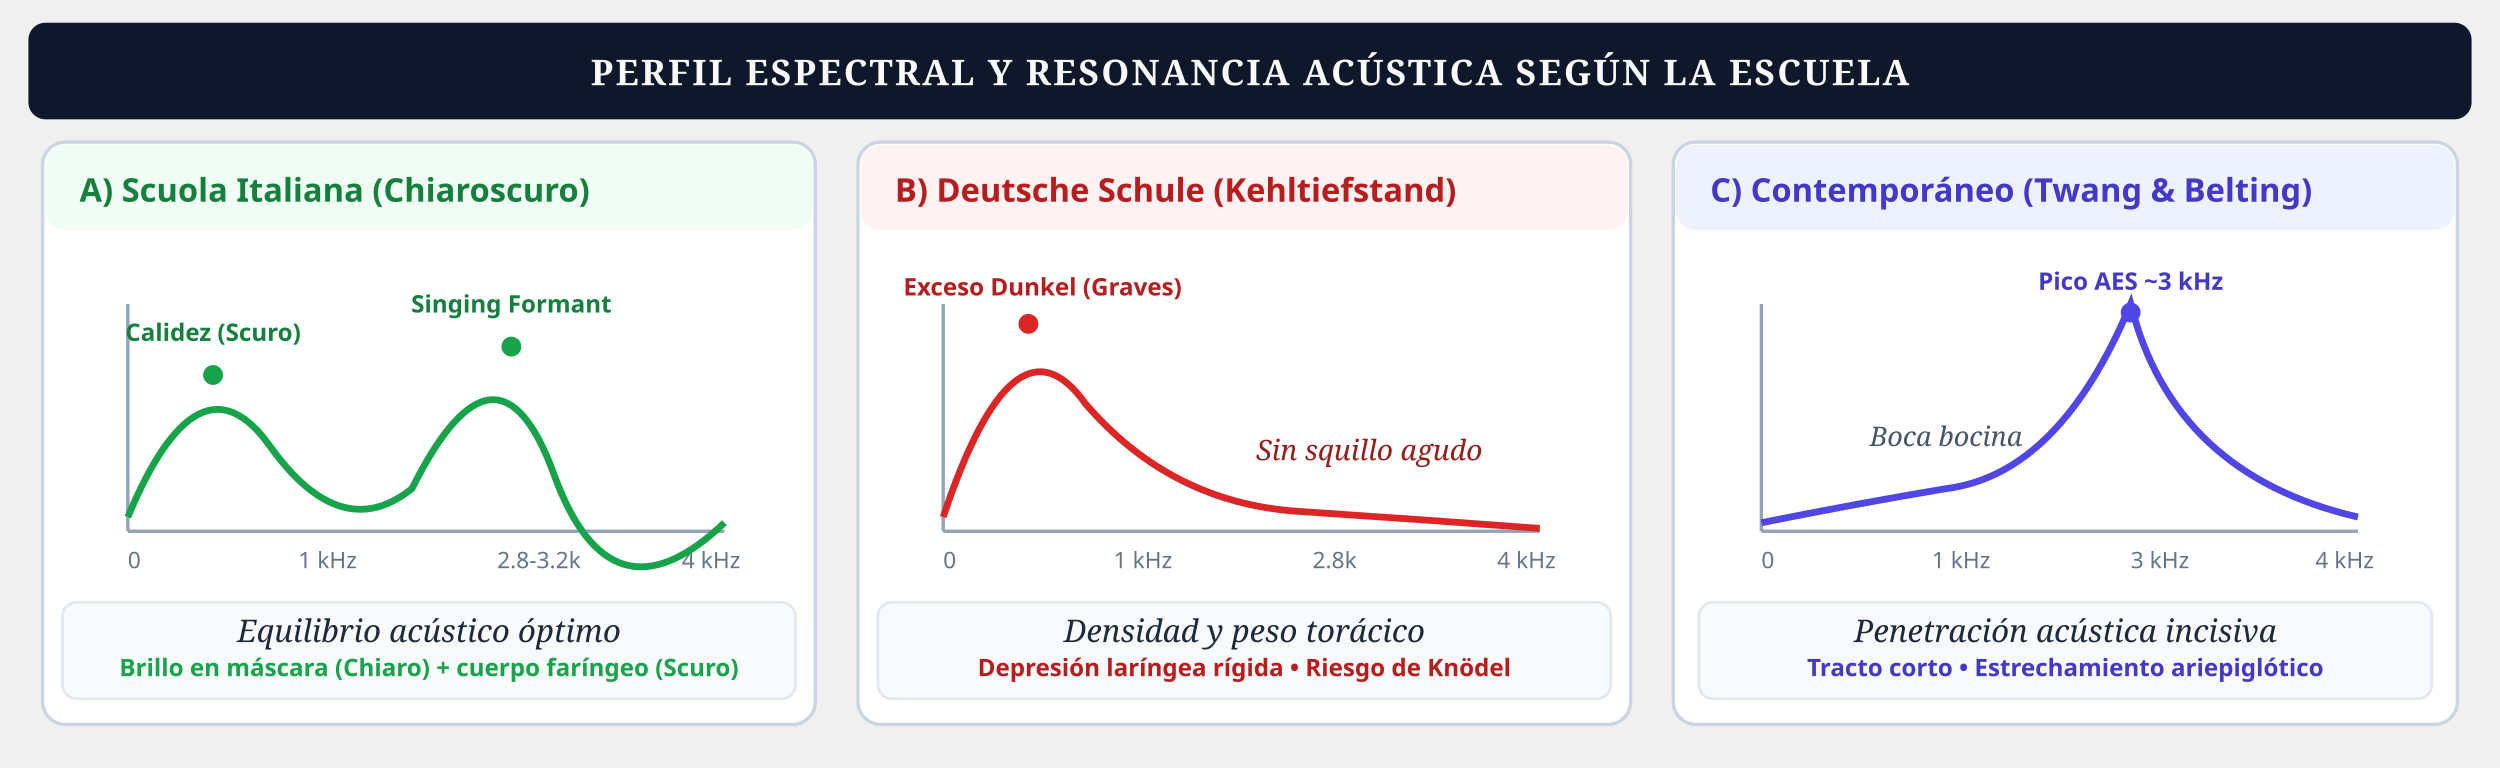
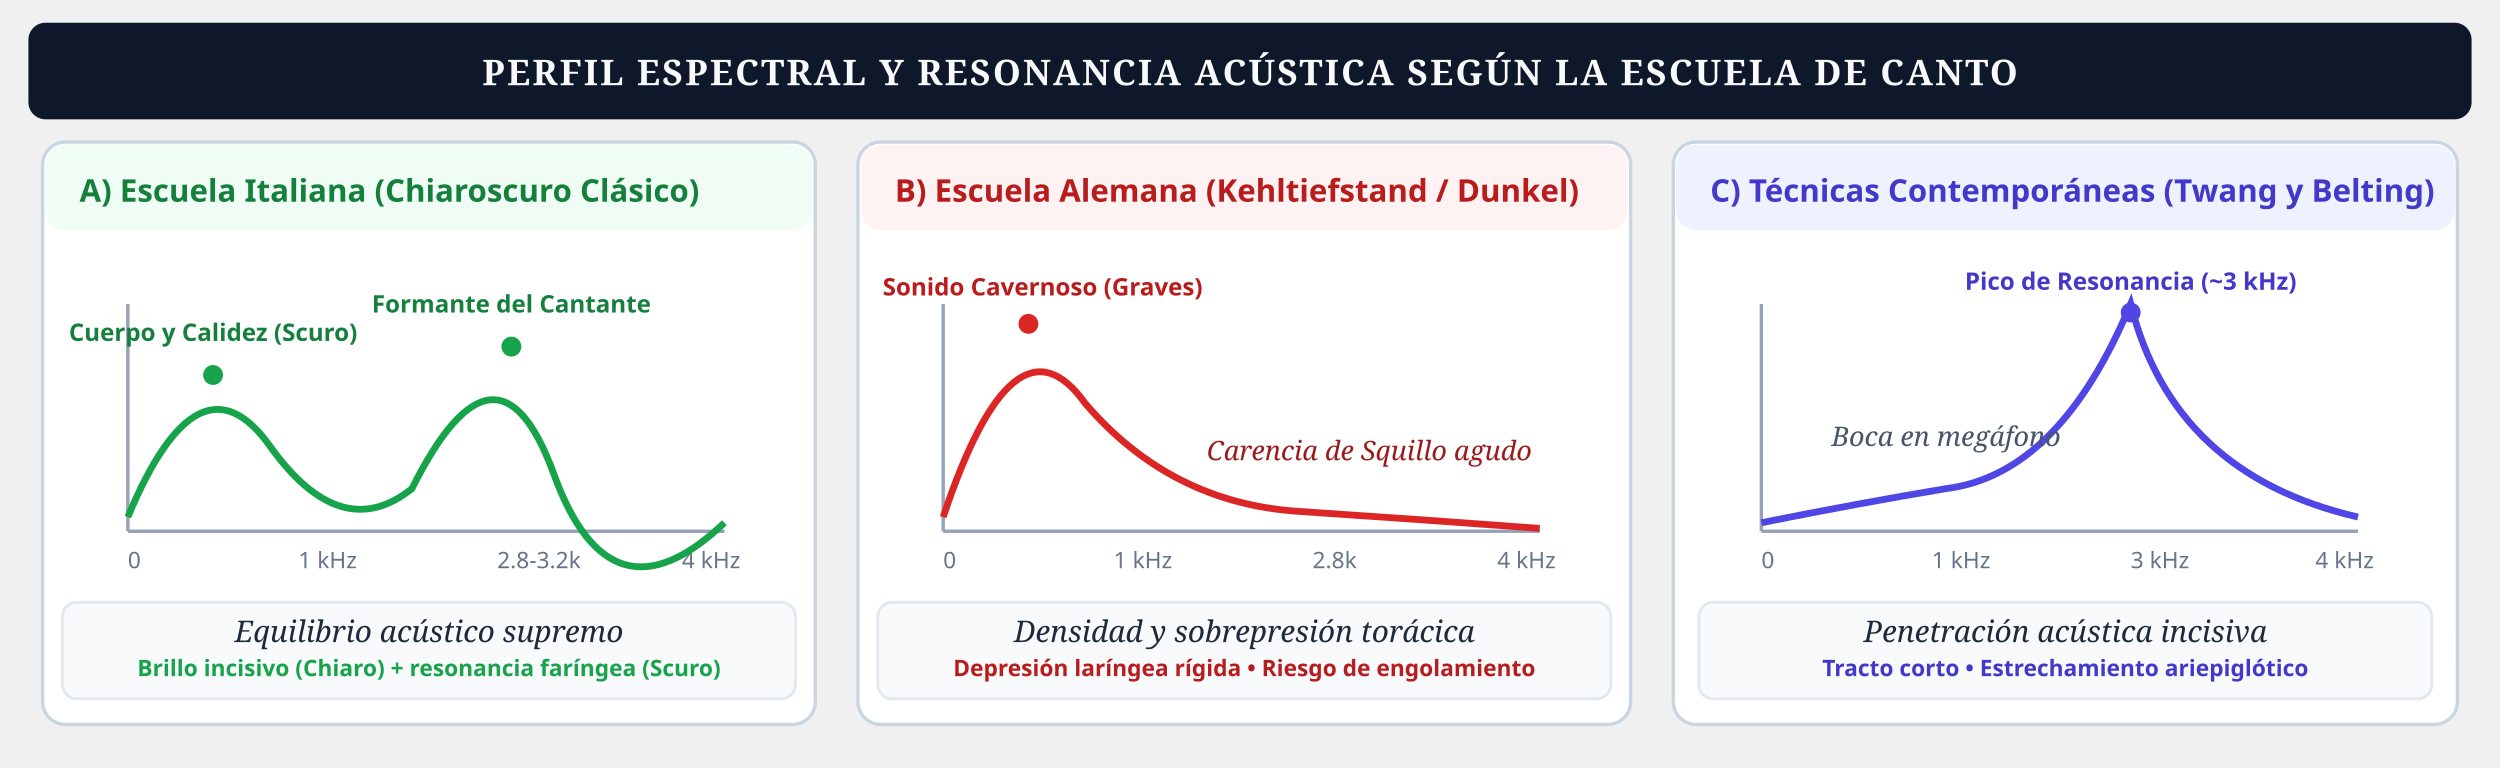
- <svg xmlns="http://www.w3.org/2000/svg" viewBox="0 0 880 270" width="100%" height="auto" style="background:#ffffff; border:1px solid #cbd5e1; border-radius:10px; padding:12px; box-shadow: 0 2px 8px rgba(0,0,0,0.05);">
+ <svg xmlns="http://www.w3.org/2000/svg" viewBox="0 0 880 270" width="100%" height="auto" style="background:#ffffff; border:1px solid #cbd5e1; border-radius:10px; padding:12px; box-shadow: 0 4px 20px rgba(15,23,42,0.06); display:block; margin:2.5rem auto;">
  <rect x="10" y="8" width="860" height="34" rx="6" fill="#0f172a" />
-   <text x="440" y="30" text-anchor="middle" font-family="'Cinzel', serif" font-size="12.5" font-weight="700" fill="#f8fafc" letter-spacing="0.06em">PERFIL ESPECTRAL Y RESONANCIA ACÚSTICA SEGÚN LA ESCUELA</text>
+   <text x="440" y="30" text-anchor="middle" font-family="'Cinzel', Georgia, serif" font-size="12.5" font-weight="700" fill="#f8fafc" letter-spacing="0.06em">PERFIL ESPECTRAL Y RESONANCIA ACÚSTICA SEGÚN LA ESCUELA DE CANTO</text>
  <rect x="15" y="50" width="272" height="205" rx="8" fill="#ffffff" stroke="#cbd5e1" stroke-width="1.2" />
  <rect x="16" y="51" width="270" height="30" rx="7" fill="#f0fdf4" />
-   <text x="28" y="71" font-family="'Plus Jakarta Sans', system-ui, sans-serif" font-weight="700" font-size="11.5" fill="#15803d">A) Scuola Italiana (Chiaroscuro)</text>
+   <text x="28" y="71" font-family="'Plus Jakarta Sans', system-ui, sans-serif" font-weight="700" font-size="11" fill="#15803d">A) Escuela Italiana (Chiaroscuro Clásico)</text>
  <g transform="translate(30, 92)">
    <line x1="15" y1="95" x2="225" y2="95" stroke="#94a3b8" stroke-width="1.2" />
    <line x1="15" y1="15" x2="15" y2="95" stroke="#94a3b8" stroke-width="1.2" />
    <text x="15" y="108" font-family="'Plus Jakarta Sans', sans-serif" font-size="8" fill="#64748b">0</text>
    <text x="75" y="108" font-family="'Plus Jakarta Sans', sans-serif" font-size="8" fill="#64748b">1 kHz</text>
    <text x="145" y="108" font-family="'Plus Jakarta Sans', sans-serif" font-size="8" fill="#64748b">2.8-3.2k</text>
    <text x="210" y="108" font-family="'Plus Jakarta Sans', sans-serif" font-size="8" fill="#64748b">4 kHz</text>
    <path d="M 15 90 Q 40 30, 65 65 T 115 80 Q 145 20, 165 75 T 225 92" fill="none" stroke="#16a34a" stroke-width="2.4" />
    <circle cx="45" cy="40" r="3.5" fill="#16a34a" />
-     <text x="45" y="28" text-anchor="middle" font-family="'Plus Jakarta Sans', sans-serif" font-size="8.5" font-weight="700" fill="#15803d">Calidez (Scuro)</text>
+     <text x="45" y="28" text-anchor="middle" font-family="'Plus Jakarta Sans', sans-serif" font-size="8.5" font-weight="700" fill="#15803d">Cuerpo y Calidez (Scuro)</text>
    <circle cx="150" cy="30" r="3.5" fill="#16a34a" />
-     <text x="150" y="18" text-anchor="middle" font-family="'Plus Jakarta Sans', sans-serif" font-size="8.5" font-weight="700" fill="#15803d">Singing Formant</text>
+     <text x="150" y="18" text-anchor="middle" font-family="'Plus Jakarta Sans', sans-serif" font-size="8.5" font-weight="700" fill="#15803d">Formante del Cantante</text>
  </g>
  <rect x="22" y="212" width="258" height="34" rx="5" fill="#f8fafc" stroke="#e2e8f0" />
-   <text x="151" y="226" text-anchor="middle" font-family="'Newsreader', serif" font-style="italic" font-size="11" fill="#1e293b">Equilibrio acústico óptimo</text>
-   <text x="151" y="238" text-anchor="middle" font-family="'Plus Jakarta Sans', sans-serif" font-size="8.5" font-weight="600" fill="#16a34a">Brillo en máscara (Chiaro) + cuerpo faríngeo (Scuro)</text>
+   <text x="151" y="226" text-anchor="middle" font-family="'Newsreader', Georgia, serif" font-style="italic" font-size="10.5" fill="#1e293b">Equilibrio acústico supremo</text>
+   <text x="151" y="238" text-anchor="middle" font-family="'Plus Jakarta Sans', sans-serif" font-size="8" font-weight="600" fill="#16a34a">Brillo incisivo (Chiaro) + resonancia faríngea (Scuro)</text>
  <rect x="302" y="50" width="272" height="205" rx="8" fill="#ffffff" stroke="#cbd5e1" stroke-width="1.2" />
  <rect x="303" y="51" width="270" height="30" rx="7" fill="#fef2f2" />
-   <text x="315" y="71" font-family="'Plus Jakarta Sans', system-ui, sans-serif" font-weight="700" font-size="11.5" fill="#b91c1c">B) Deutsche Schule (Kehltiefstand)</text>
+   <text x="315" y="71" font-family="'Plus Jakarta Sans', system-ui, sans-serif" font-weight="700" font-size="11" fill="#b91c1c">B) Escuela Alemana (Kehltiefstand / Dunkel)</text>
  <g transform="translate(317, 92)">
    <line x1="15" y1="95" x2="225" y2="95" stroke="#94a3b8" stroke-width="1.2" />
    <line x1="15" y1="15" x2="15" y2="95" stroke="#94a3b8" stroke-width="1.2" />
    <text x="15" y="108" font-family="'Plus Jakarta Sans', sans-serif" font-size="8" fill="#64748b">0</text>
    <text x="75" y="108" font-family="'Plus Jakarta Sans', sans-serif" font-size="8" fill="#64748b">1 kHz</text>
    <text x="145" y="108" font-family="'Plus Jakarta Sans', sans-serif" font-size="8" fill="#64748b">2.8k</text>
    <text x="210" y="108" font-family="'Plus Jakarta Sans', sans-serif" font-size="8" fill="#64748b">4 kHz</text>
    <path d="M 15 90 Q 40 15, 65 50 Q 95 85, 140 88 T 225 94" fill="none" stroke="#dc2626" stroke-width="2.4" />
    <circle cx="45" cy="22" r="3.5" fill="#dc2626" />
-     <text x="50" y="12" text-anchor="middle" font-family="'Plus Jakarta Sans', sans-serif" font-size="8.5" font-weight="700" fill="#b91c1c">Exceso Dunkel (Graves)</text>
-     <text x="165" y="70" text-anchor="middle" font-family="'Newsreader', serif" font-style="italic" font-size="10" fill="#991b1b">Sin squillo agudo</text>
+     <text x="50" y="12" text-anchor="middle" font-family="'Plus Jakarta Sans', sans-serif" font-size="8.5" font-weight="700" fill="#b91c1c">Sonido Cavernoso (Graves)</text>
+     <text x="165" y="70" text-anchor="middle" font-family="'Newsreader', Georgia, serif" font-style="italic" font-size="9.5" fill="#991b1b">Carencia de Squillo agudo</text>
  </g>
  <rect x="309" y="212" width="258" height="34" rx="5" fill="#f8fafc" stroke="#e2e8f0" />
-   <text x="438" y="226" text-anchor="middle" font-family="'Newsreader', serif" font-style="italic" font-size="11" fill="#1e293b">Densidad y peso torácico</text>
-   <text x="438" y="238" text-anchor="middle" font-family="'Plus Jakarta Sans', sans-serif" font-size="8.5" font-weight="600" fill="#b91c1c">Depresión laríngea rígida • Riesgo de Knödel</text>
+   <text x="438" y="226" text-anchor="middle" font-family="'Newsreader', Georgia, serif" font-style="italic" font-size="10.5" fill="#1e293b">Densidad y sobrepresión torácica</text>
+   <text x="438" y="238" text-anchor="middle" font-family="'Plus Jakarta Sans', sans-serif" font-size="8" font-weight="600" fill="#b91c1c">Depresión laríngea rígida • Riesgo de engolamiento</text>
  <rect x="589" y="50" width="276" height="205" rx="8" fill="#ffffff" stroke="#cbd5e1" stroke-width="1.2" />
  <rect x="590" y="51" width="274" height="30" rx="7" fill="#eef2ff" />
-   <text x="602" y="71" font-family="'Plus Jakarta Sans', system-ui, sans-serif" font-weight="700" font-size="11.5" fill="#4338ca">C) Contemporáneo (Twang &amp; Belting)</text>
+   <text x="602" y="71" font-family="'Plus Jakarta Sans', system-ui, sans-serif" font-weight="700" font-size="11" fill="#4338ca">C) Técnicas Contemporáneas (Twang y Belting)</text>
  <g transform="translate(605, 92)">
    <line x1="15" y1="95" x2="225" y2="95" stroke="#94a3b8" stroke-width="1.2" />
    <line x1="15" y1="15" x2="15" y2="95" stroke="#94a3b8" stroke-width="1.2" />
    <text x="15" y="108" font-family="'Plus Jakarta Sans', sans-serif" font-size="8" fill="#64748b">0</text>
    <text x="75" y="108" font-family="'Plus Jakarta Sans', sans-serif" font-size="8" fill="#64748b">1 kHz</text>
    <text x="145" y="108" font-family="'Plus Jakarta Sans', sans-serif" font-size="8" fill="#64748b">3 kHz</text>
    <text x="210" y="108" font-family="'Plus Jakarta Sans', sans-serif" font-size="8" fill="#64748b">4 kHz</text>
    <path d="M 15 92 Q 50 85, 80 80 Q 120 75, 145 15 Q 160 75, 225 90" fill="none" stroke="#4f46e5" stroke-width="2.4" />
    <circle cx="145" cy="18" r="3.5" fill="#4f46e5" />
-     <text x="145" y="10" text-anchor="middle" font-family="'Plus Jakarta Sans', sans-serif" font-size="8.5" font-weight="700" fill="#4338ca">Pico AES ~3 kHz</text>
-     <text x="80" y="65" text-anchor="middle" font-family="'Newsreader', serif" font-style="italic" font-size="9.5" fill="#475569">Boca bocina</text>
+     <text x="145" y="10" text-anchor="middle" font-family="'Plus Jakarta Sans', sans-serif" font-size="8.5" font-weight="700" fill="#4338ca">Pico de Resonancia (~3 kHz)</text>
+     <text x="80" y="65" text-anchor="middle" font-family="'Newsreader', Georgia, serif" font-style="italic" font-size="9.5" fill="#475569">Boca en megáfono</text>
  </g>
  <rect x="598" y="212" width="258" height="34" rx="5" fill="#f8fafc" stroke="#e2e8f0" />
-   <text x="727" y="226" text-anchor="middle" font-family="'Newsreader', serif" font-style="italic" font-size="11" fill="#1e293b">Penetración acústica incisiva</text>
-   <text x="727" y="238" text-anchor="middle" font-family="'Plus Jakarta Sans', sans-serif" font-size="8.5" font-weight="600" fill="#4338ca">Tracto corto • Estrechamiento ariepiglótico</text>
+   <text x="727" y="226" text-anchor="middle" font-family="'Newsreader', Georgia, serif" font-style="italic" font-size="10.5" fill="#1e293b">Penetración acústica incisiva</text>
+   <text x="727" y="238" text-anchor="middle" font-family="'Plus Jakarta Sans', sans-serif" font-size="8" font-weight="600" fill="#4338ca">Tracto corto • Estrechamiento ariepiglótico</text>
</svg>
